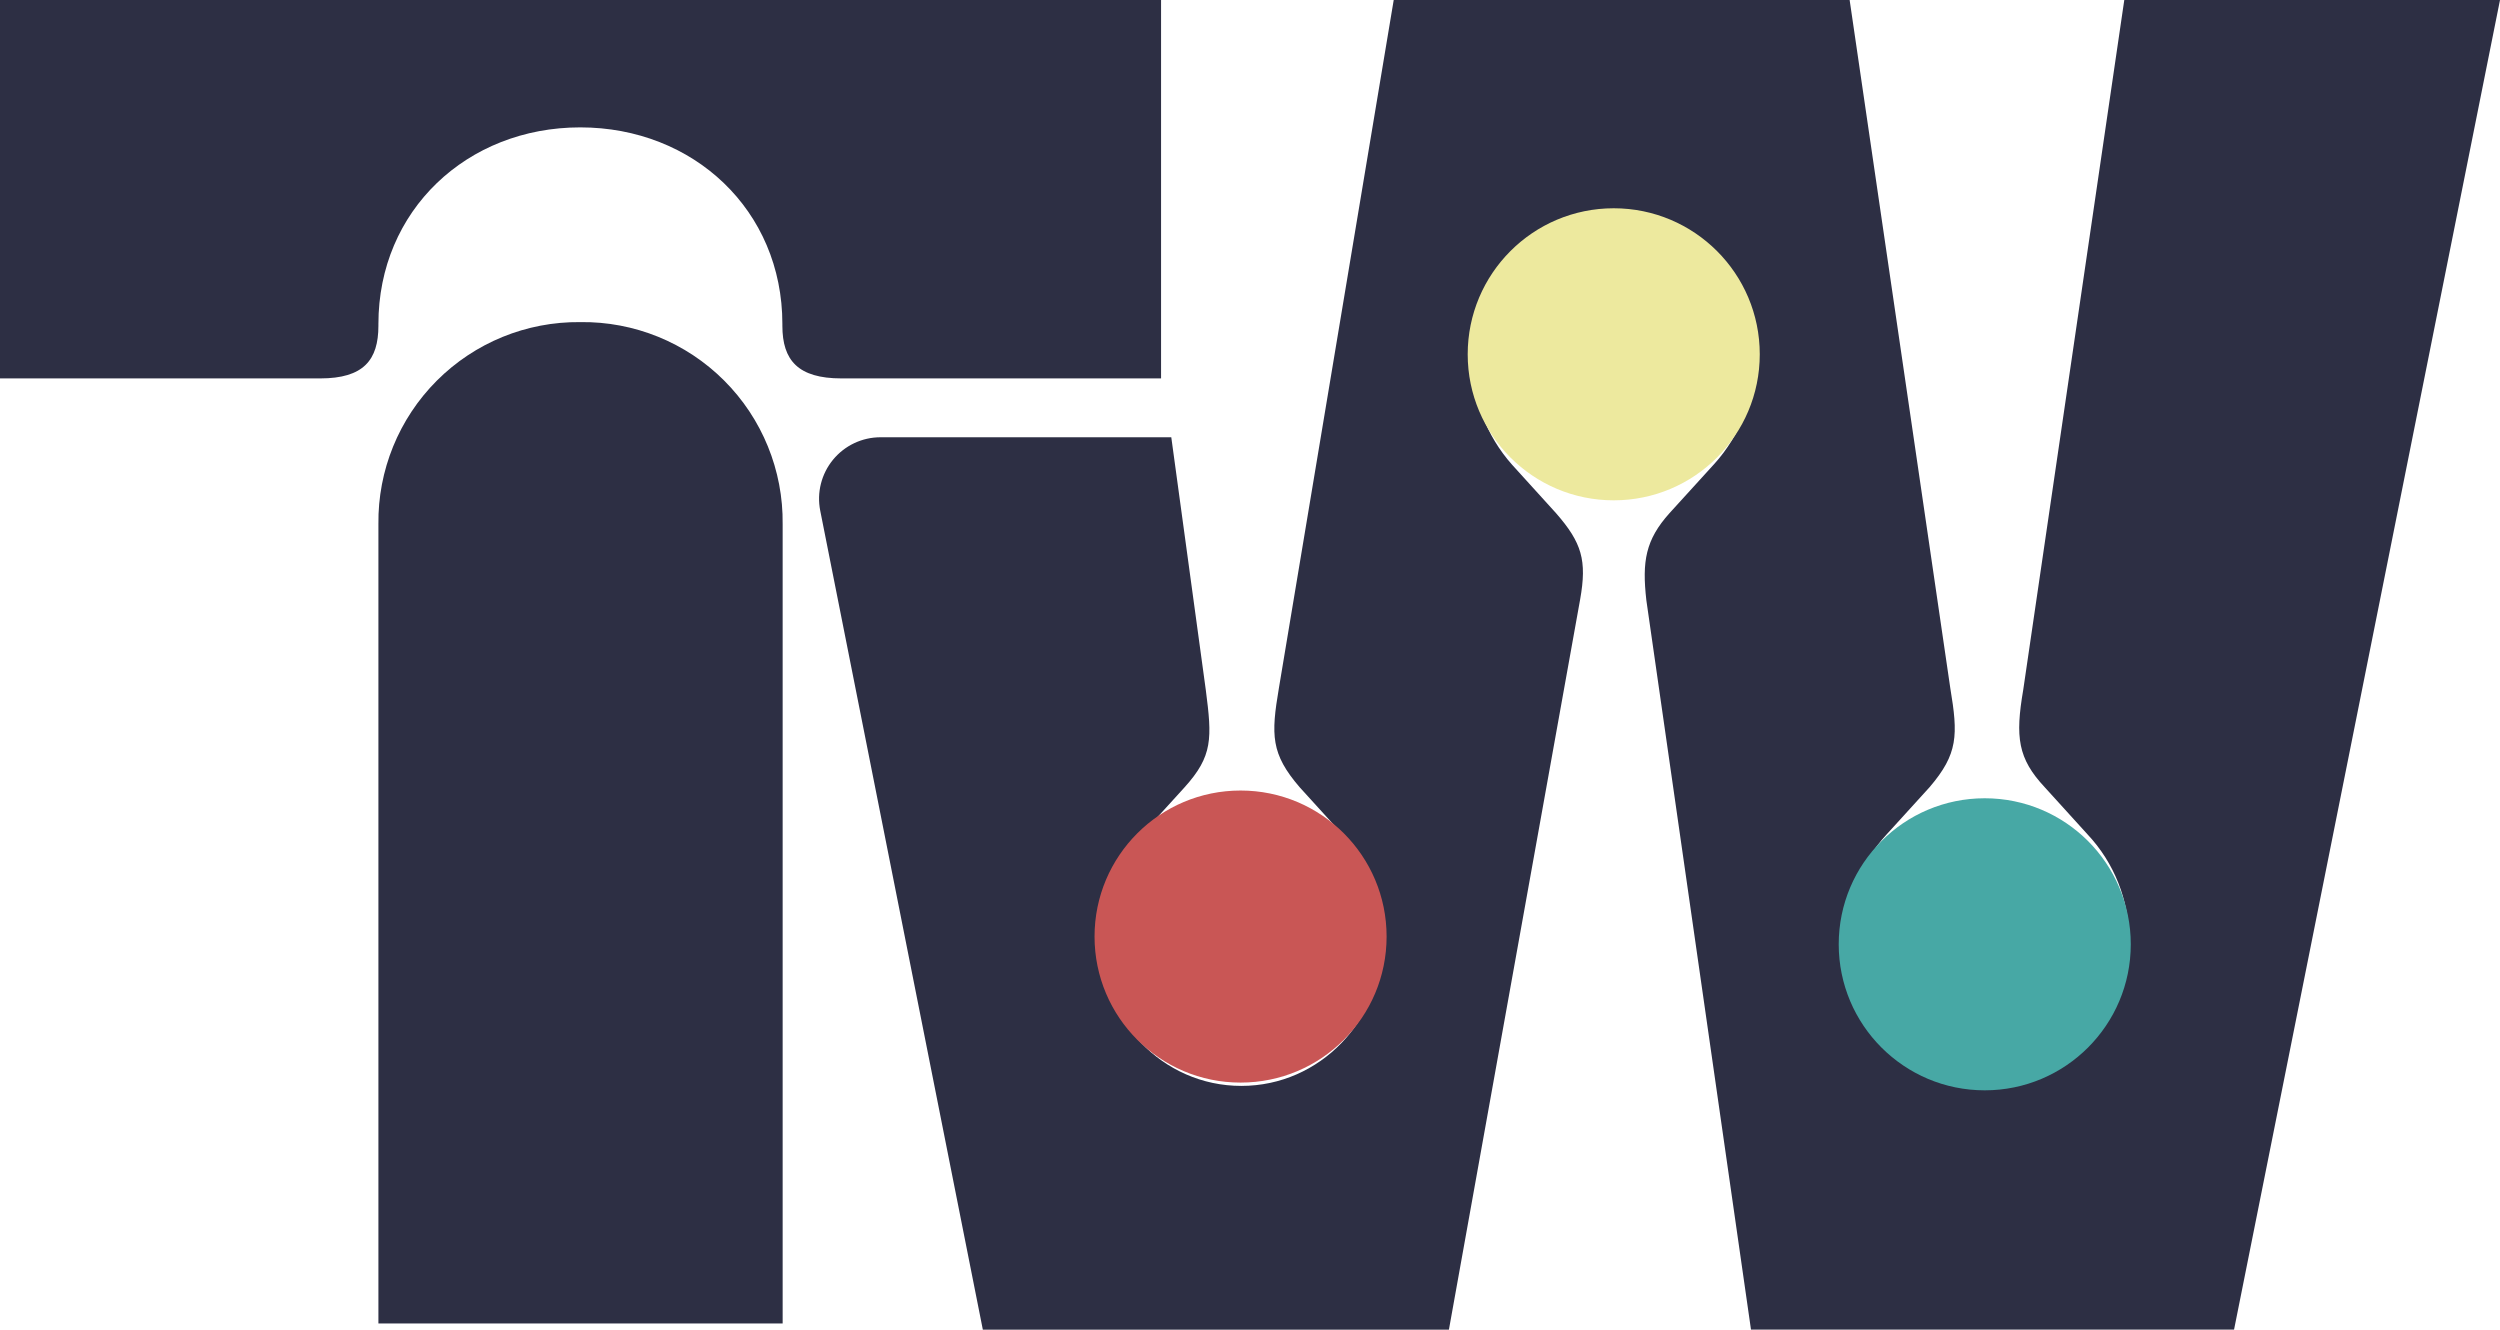
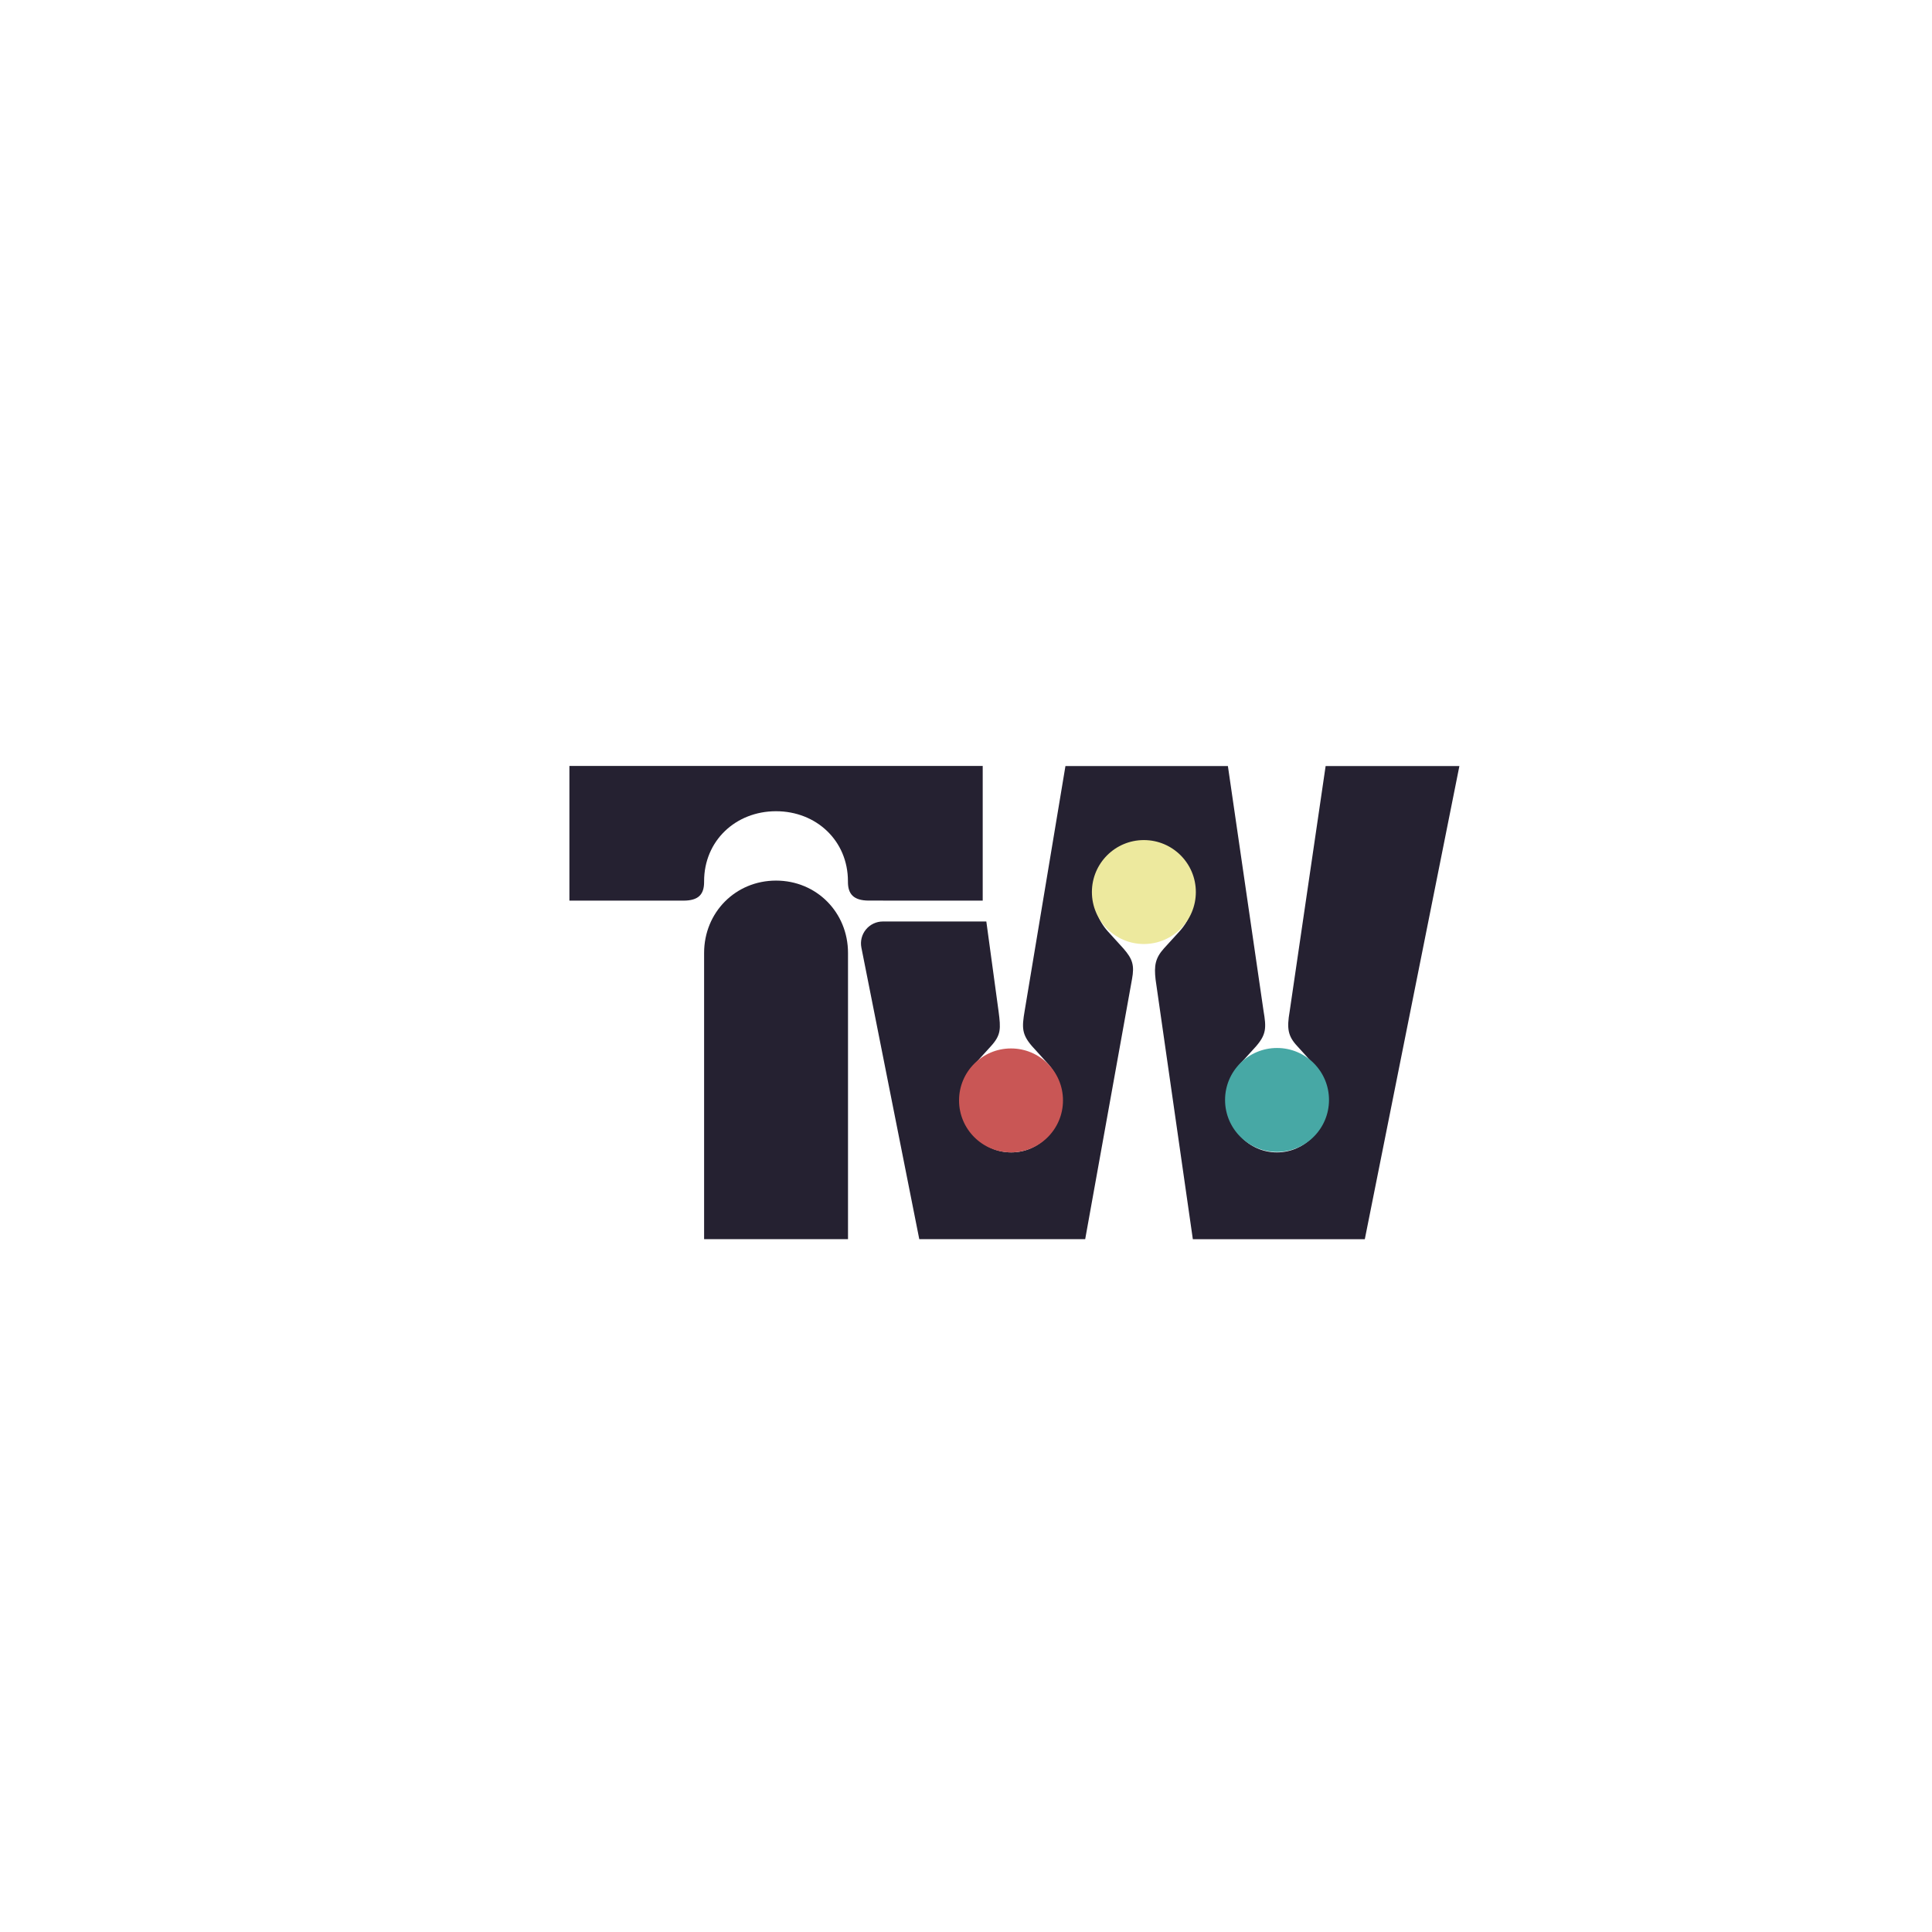
- <svg xmlns="http://www.w3.org/2000/svg" viewBox="0 0 361.91 192.45">
+ <svg xmlns="http://www.w3.org/2000/svg" id="Layer_1" data-name="Layer 1" viewBox="0 0 1800 1800">
  <defs>
-     <style>.cls-1{fill:#2d2f44;}.cls-2{fill:#47a8a5;}.cls-3{fill:#ede99e;}.cls-4{fill:#c95655;}</style>
+     <style>.cls-1{fill:#252131;}.cls-2{fill:#47a8a5;}.cls-3{fill:#ede99e;}.cls-4{fill:#c95655;}</style>
  </defs>
-   <g id="Layer_2" data-name="Layer 2">
-     <g id="Layer_1-2" data-name="Layer 1">
-       <path class="cls-1" d="M307.52,0,292.89,99.87c-1.17,6.84-.78,9.93,3.11,14.09l6.21,6.84a22.15,22.15,0,0,1,6,15.16c0,11.67-9.07,21.2-20.46,21.2s-20.46-9.53-20.46-21.2a22,22,0,0,1,5.82-15.16l6.22-6.84c4.14-4.84,4.14-7.52,3-14.36L267.76,0h-66L185.14,99.6c-1.16,6.84-1.16,9.52,3,14.36l6.22,6.84A22.06,22.06,0,0,1,200.17,136c0,11.67-9.07,21.2-20.47,21.2s-20.46-9.53-20.46-21.2a22.2,22.2,0,0,1,6-15.16l6.22-6.84c4.14-4.57,4-7.12,3.1-14.09l-5-36.61H127.47a8.9,8.9,0,0,0-8.73,10.63l23.54,118.56h67.47l19-105.73c1-5.64.25-8.19-3.5-12.48l-6.35-7A22.84,22.84,0,0,1,213.12,52c0-11.81,9.19-21.2,20.46-21.2S254,40.16,254,52a22.56,22.56,0,0,1-5.83,15.16l-6.47,7.11c-3.5,3.89-4,7-3.37,12.61l15.15,105.6h69.93L361.91,0Z" />
-       <path class="cls-1" d="M84,46.63A28.91,28.91,0,0,0,54.78,75.89v115.7H113.3V75.89A28.91,28.91,0,0,0,84,46.63Z" />
-       <path class="cls-1" d="M168.08,54.78V0H0V54.78H46.36c6.28,0,8.42-2.67,8.42-7.62V46.9C54.78,30.46,67.6,18.44,84,18.44s29.26,12,29.26,28.46v.26c0,5,2.27,7.62,8.55,7.62Z" />
-       <circle class="cls-2" cx="287.32" cy="136.7" r="21.14" />
-       <circle class="cls-3" cx="233.61" cy="51.29" r="21.14" />
-       <circle class="cls-4" cx="179.59" cy="135.58" r="21.14" />
-     </g>
-   </g>
+   <path class="cls-1" d="M1235.06,713.7l-33.53,228.71c-2.67,15.67-1.78,22.74,7.12,32.27l14.24,15.68a50.83,50.83,0,0,1,13.65,34.74c0,26.74-20.77,48.56-46.88,48.56s-46.88-21.82-46.88-48.56a50.56,50.56,0,0,1,13.35-34.74l14.24-15.68c9.5-11.06,9.5-17.21,6.83-32.89L1144,713.7H992.65l-38,228.09c-2.66,15.68-2.66,21.83,6.83,32.89l14.24,15.68a50.51,50.51,0,0,1,13.35,34.74c0,26.74-20.77,48.56-46.88,48.56s-46.88-21.82-46.88-48.56A50.88,50.88,0,0,1,909,990.36l14.25-15.68c9.49-10.45,9.19-16.29,7.12-32.27l-11.43-83.88H822.54a20.39,20.39,0,0,0-20,24.37l53.93,271.61h154.58l43.61-242.23c2.38-12.91.6-18.75-8-28.59l-14.54-16a52.34,52.34,0,0,1-13.35-35c0-27,21.07-48.57,46.88-48.57s46.88,21.52,46.88,48.57a51.59,51.59,0,0,1-13.35,34.73l-14.84,16.29c-8,8.92-9.19,16-7.71,28.9l34.71,241.92h160.22l88.12-440.81Z" />
+   <path class="cls-1" d="M723,820.43c-37.66,0-67,29.56-67,67.43v266.65H790.07V887.86C790.07,850,760.69,820.43,723,820.43Z" />
+   <path class="cls-1" d="M915.57,839.1V713.6H530.5V839.1H636.71C651.1,839.1,656,833,656,821.66V821c0-37.65,29.38-65.2,67-65.2s67,27.55,67,65.2v.62c0,11.32,5.21,17.44,19.59,17.44Z" />
+   <circle class="cls-2" cx="1189.78" cy="1024.8" r="48.42" />
+   <circle class="cls-3" cx="1065.72" cy="831.1" r="48.42" />
+   <circle class="cls-4" cx="941.94" cy="1025.23" r="48.42" />
</svg>
